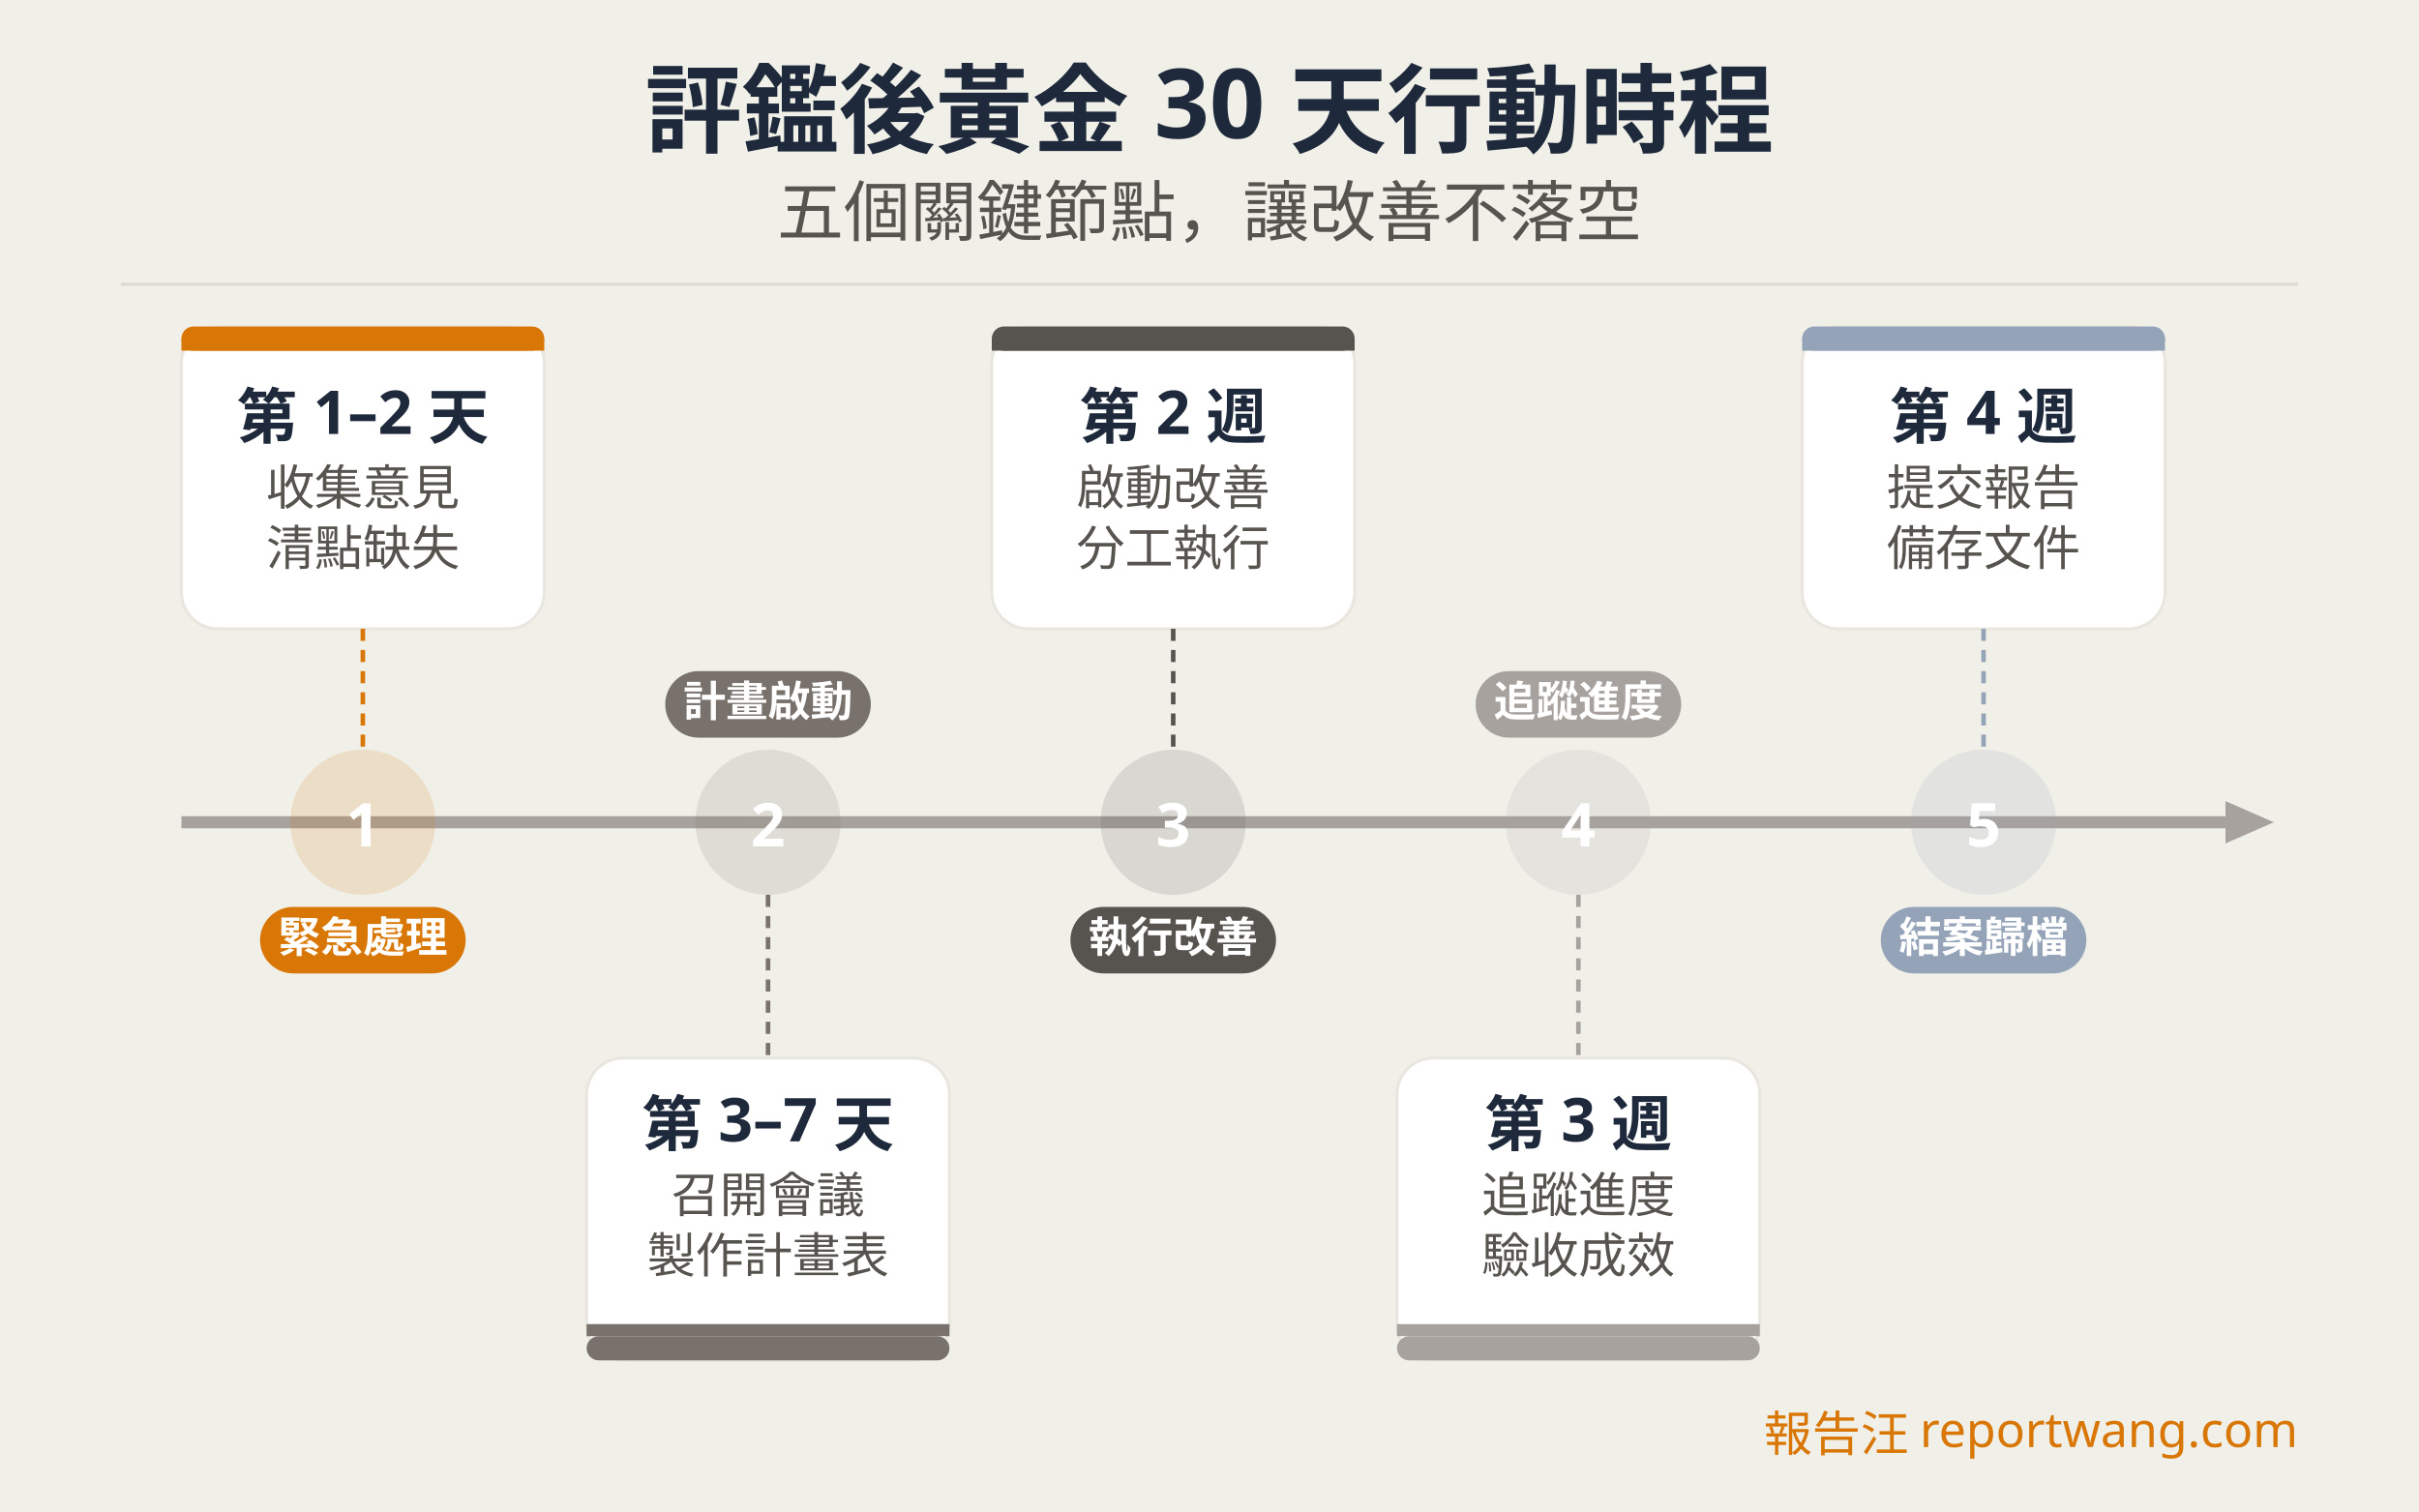
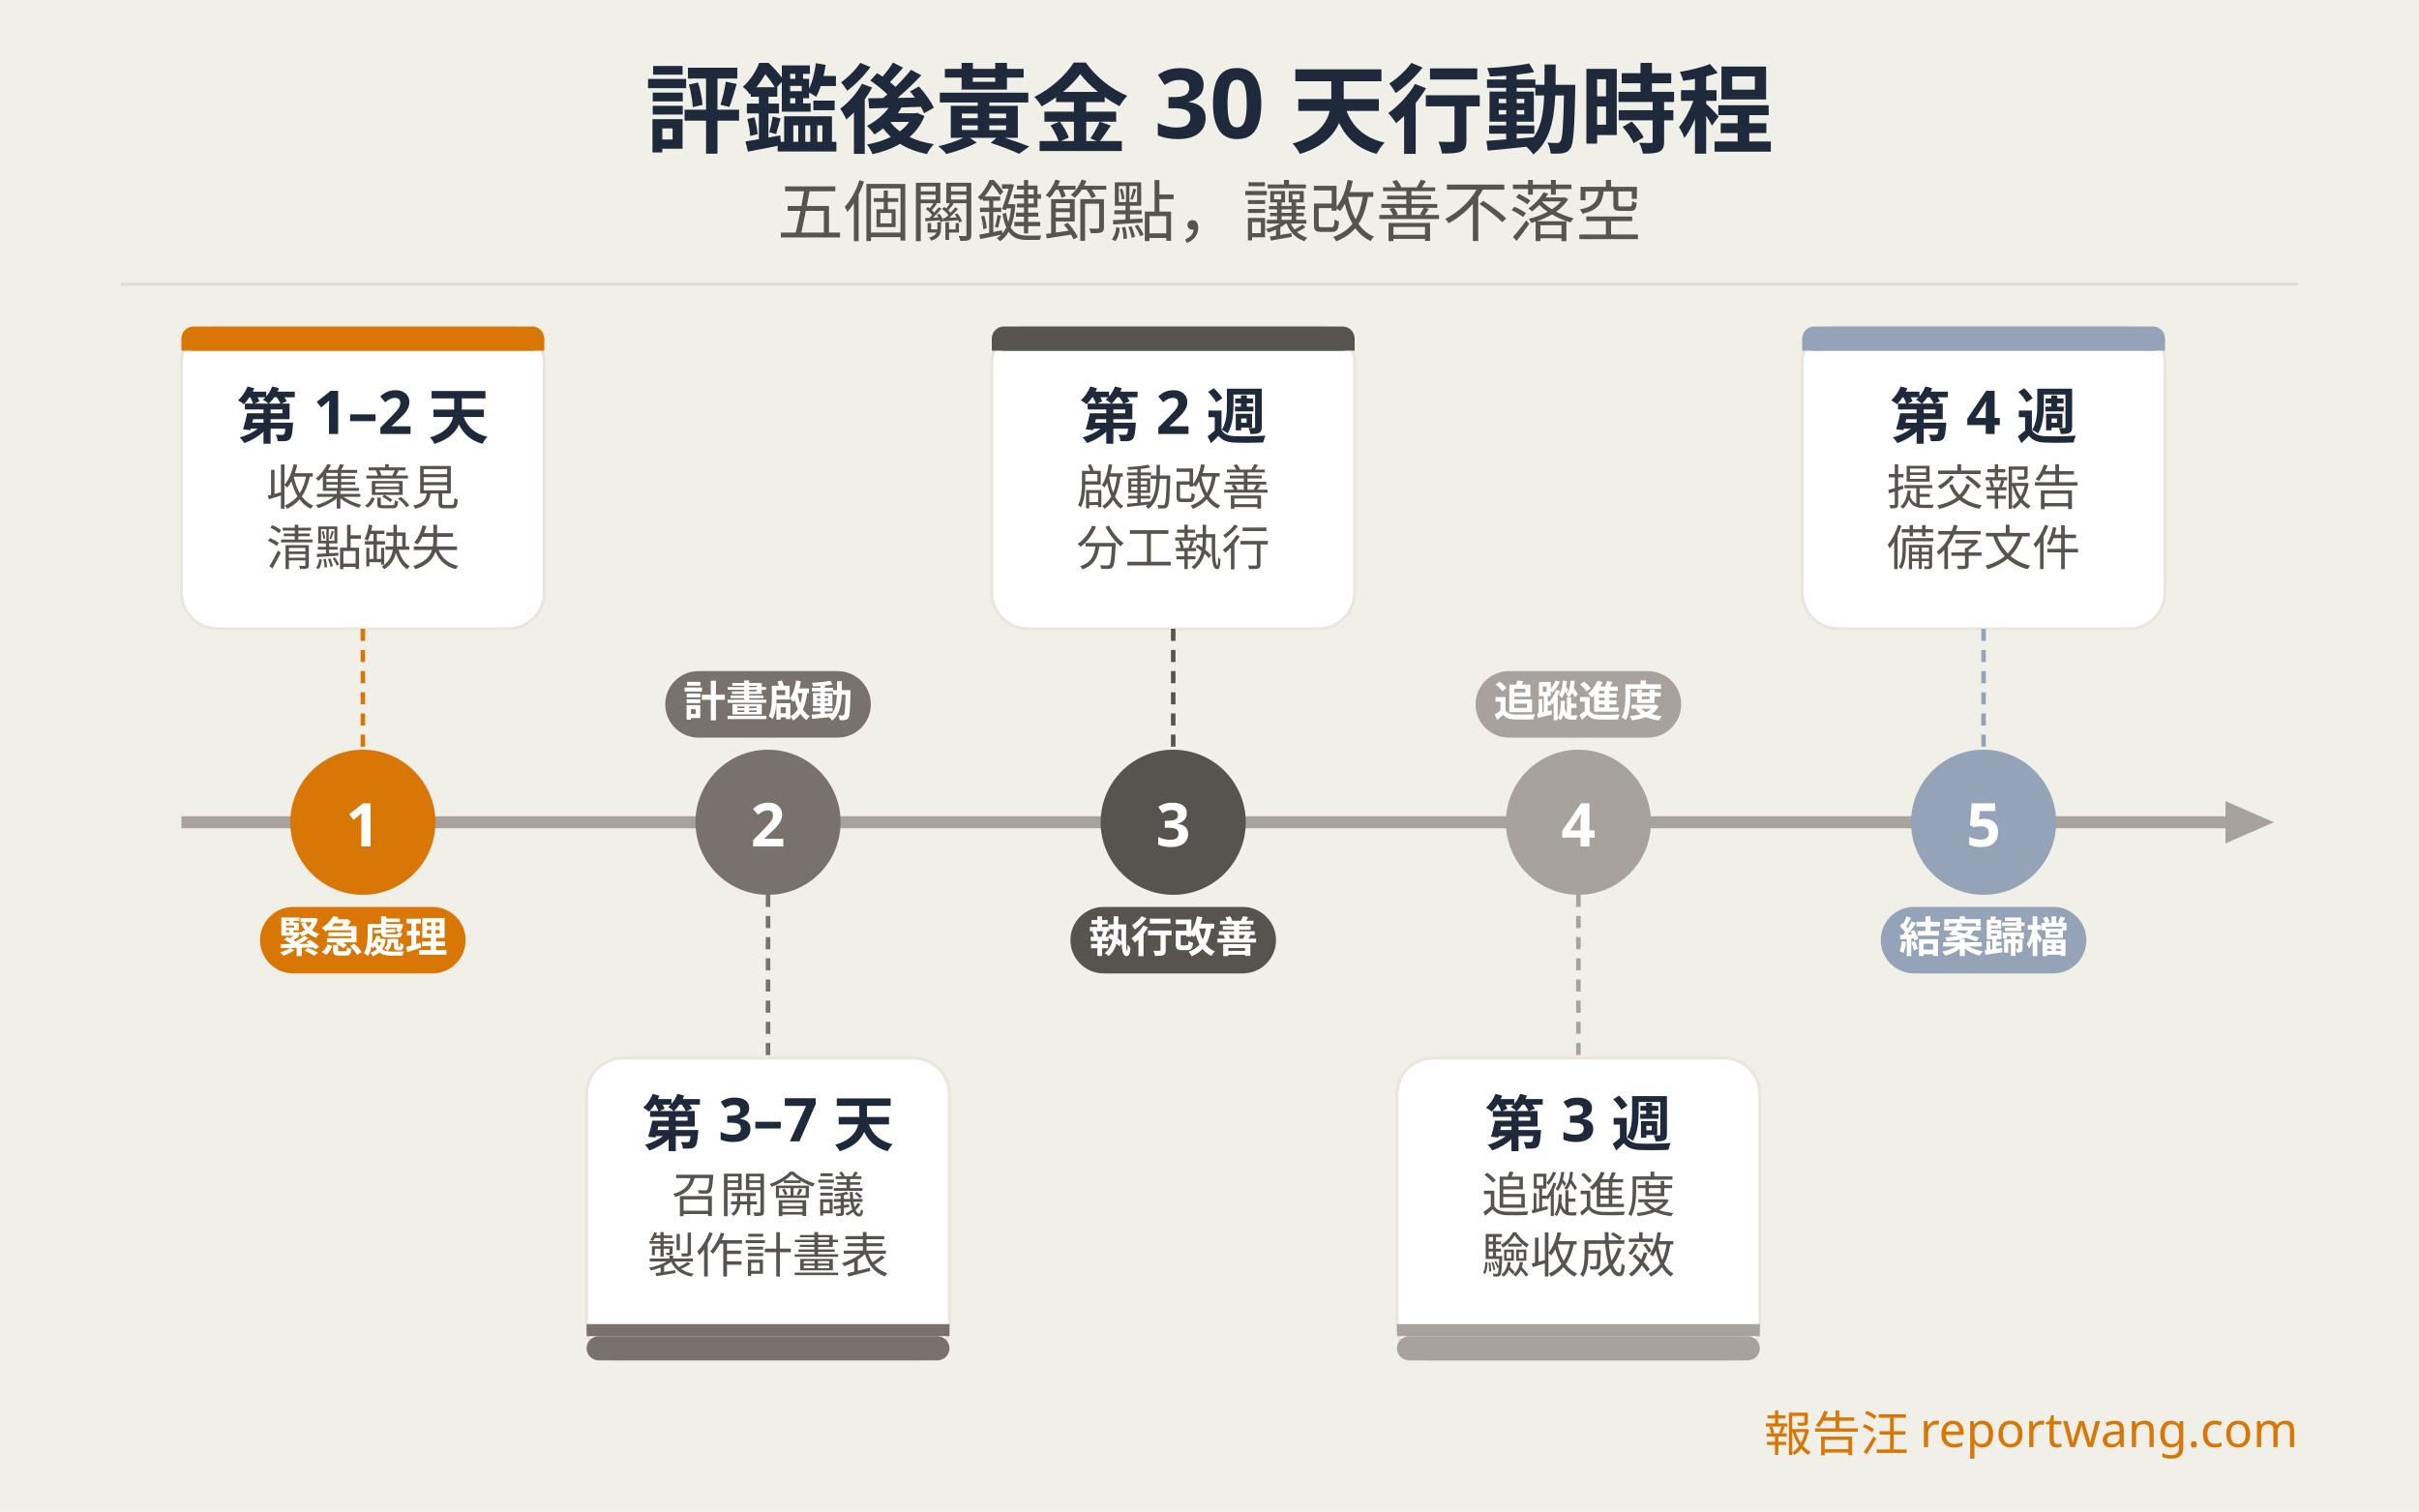
<svg xmlns="http://www.w3.org/2000/svg" width="800" height="500" viewBox="0 0 800 500" font-family="'Noto Sans TC', sans-serif">
  <rect width="800" height="500" fill="#f0efe8" />
  <text x="400" y="48" text-anchor="middle" font-size="32" fill="#1e293b" font-weight="700">評鑑後黃金 30 天行動時程</text>
  <text x="400" y="78" text-anchor="middle" font-size="22" fill="#57534e">五個關鍵節點，讓改善不落空</text>
  <line x1="40" y1="94" x2="760" y2="94" stroke="#dedad3" stroke-width="1" />
  <line x1="60" y1="272" x2="736" y2="272" stroke="#a8a29e" stroke-width="4" />
  <polygon points="736,265 736,279 752,272" fill="#a8a29e" />
  <rect x="60" y="108" width="120" height="100" rx="12" fill="white" stroke="#e8e6de" stroke-width="1" />
  <rect x="60" y="108" width="120" height="8" rx="4" fill="#d97706" />
  <rect x="60" y="112" width="120" height="4" fill="#d97706" />
  <text x="120" y="145" text-anchor="middle" font-size="20" fill="#1e293b" font-weight="700">第 1–2 天</text>
  <text x="120" y="167" text-anchor="middle" font-size="16" fill="#57534e">收集意見</text>
  <text x="120" y="187" text-anchor="middle" font-size="16" fill="#57534e">清點缺失</text>
  <line x1="120" y1="208" x2="120" y2="248" stroke="#d97706" stroke-width="1.5" stroke-dasharray="4,3" />
-   <circle cx="120" cy="272" r="24" fill="#d97706" opacity="0.15" />
+   <circle cx="120" cy="272" r="24" fill="#d97706" />
  <text x="120" y="280" text-anchor="middle" font-size="20" fill="white" font-weight="700">1</text>
  <rect x="86" y="300" width="68" height="22" rx="11" fill="#d97706" />
  <text x="120" y="315" text-anchor="middle" font-size="14" fill="white" font-weight="700">緊急處理</text>
  <rect x="220" y="222" width="68" height="22" rx="11" fill="#78716c" />
  <text x="254" y="237" text-anchor="middle" font-size="14" fill="white" font-weight="700">計畫啟動</text>
-   <circle cx="254" cy="272" r="24" fill="#78716c" opacity="0.15" />
+   <circle cx="254" cy="272" r="24" fill="#78716c" />
  <text x="254" y="280" text-anchor="middle" font-size="20" fill="white" font-weight="700">2</text>
  <line x1="254" y1="296" x2="254" y2="350" stroke="#78716c" stroke-width="1.5" stroke-dasharray="4,3" />
  <rect x="194" y="350" width="120" height="100" rx="12" fill="white" stroke="#e8e6de" stroke-width="1" />
  <rect x="194" y="442" width="120" height="8" rx="4" fill="#78716c" />
  <rect x="194" y="438" width="120" height="4" fill="#78716c" />
  <text x="254" y="379" text-anchor="middle" font-size="20" fill="#1e293b" font-weight="700">第 3–7 天</text>
  <text x="254" y="401" text-anchor="middle" font-size="16" fill="#57534e">召開會議</text>
  <text x="254" y="421" text-anchor="middle" font-size="16" fill="#57534e">製作計畫表</text>
  <rect x="328" y="108" width="120" height="100" rx="12" fill="white" stroke="#e8e6de" stroke-width="1" />
  <rect x="328" y="108" width="120" height="8" rx="4" fill="#57534e" />
  <rect x="328" y="112" width="120" height="4" fill="#57534e" />
  <text x="388" y="145" text-anchor="middle" font-size="20" fill="#1e293b" font-weight="700">第 2 週</text>
  <text x="388" y="167" text-anchor="middle" font-size="16" fill="#57534e">啟動改善</text>
  <text x="388" y="187" text-anchor="middle" font-size="16" fill="#57534e">分工執行</text>
  <line x1="388" y1="208" x2="388" y2="248" stroke="#57534e" stroke-width="1.5" stroke-dasharray="4,3" />
-   <circle cx="388" cy="272" r="24" fill="#57534e" opacity="0.15" />
+   <circle cx="388" cy="272" r="24" fill="#57534e" />
  <text x="388" y="280" text-anchor="middle" font-size="20" fill="white" font-weight="700">3</text>
  <rect x="354" y="300" width="68" height="22" rx="11" fill="#57534e" />
  <text x="388" y="315" text-anchor="middle" font-size="14" fill="white" font-weight="700">執行改善</text>
  <rect x="488" y="222" width="68" height="22" rx="11" fill="#a8a29e" />
  <text x="522" y="237" text-anchor="middle" font-size="14" fill="white" font-weight="700">追蹤進度</text>
-   <circle cx="522" cy="272" r="24" fill="#a8a29e" opacity="0.15" />
+   <circle cx="522" cy="272" r="24" fill="#a8a29e" />
  <text x="522" y="280" text-anchor="middle" font-size="20" fill="white" font-weight="700">4</text>
  <line x1="522" y1="296" x2="522" y2="350" stroke="#a8a29e" stroke-width="1.5" stroke-dasharray="4,3" />
  <rect x="462" y="350" width="120" height="100" rx="12" fill="white" stroke="#e8e6de" stroke-width="1" />
  <rect x="462" y="442" width="120" height="8" rx="4" fill="#a8a29e" />
  <rect x="462" y="438" width="120" height="4" fill="#a8a29e" />
  <text x="522" y="379" text-anchor="middle" font-size="20" fill="#1e293b" font-weight="700">第 3 週</text>
  <text x="522" y="401" text-anchor="middle" font-size="16" fill="#57534e">追蹤進度</text>
  <text x="522" y="421" text-anchor="middle" font-size="16" fill="#57534e">驗收成效</text>
  <rect x="596" y="108" width="120" height="100" rx="12" fill="white" stroke="#e8e6de" stroke-width="1" />
  <rect x="596" y="108" width="120" height="8" rx="4" fill="#94a3b8" />
  <rect x="596" y="112" width="120" height="4" fill="#94a3b8" />
  <text x="656" y="145" text-anchor="middle" font-size="20" fill="#1e293b" font-weight="700">第 4 週</text>
  <text x="656" y="167" text-anchor="middle" font-size="16" fill="#57534e">提交報告</text>
  <text x="656" y="187" text-anchor="middle" font-size="16" fill="#57534e">備存文件</text>
  <line x1="656" y1="208" x2="656" y2="248" stroke="#94a3b8" stroke-width="1.5" stroke-dasharray="4,3" />
-   <circle cx="656" cy="272" r="24" fill="#94a3b8" opacity="0.15" />
+   <circle cx="656" cy="272" r="24" fill="#94a3b8" />
  <text x="656" y="280" text-anchor="middle" font-size="20" fill="white" font-weight="700">5</text>
  <rect x="622" y="300" width="68" height="22" rx="11" fill="#94a3b8" />
  <text x="656" y="315" text-anchor="middle" font-size="14" fill="white" font-weight="700">結案歸檔</text>
  <text x="760" y="480" font-size="16" fill="#d97706" text-anchor="end" font-weight="400">報告汪 reportwang.com</text>
</svg>
